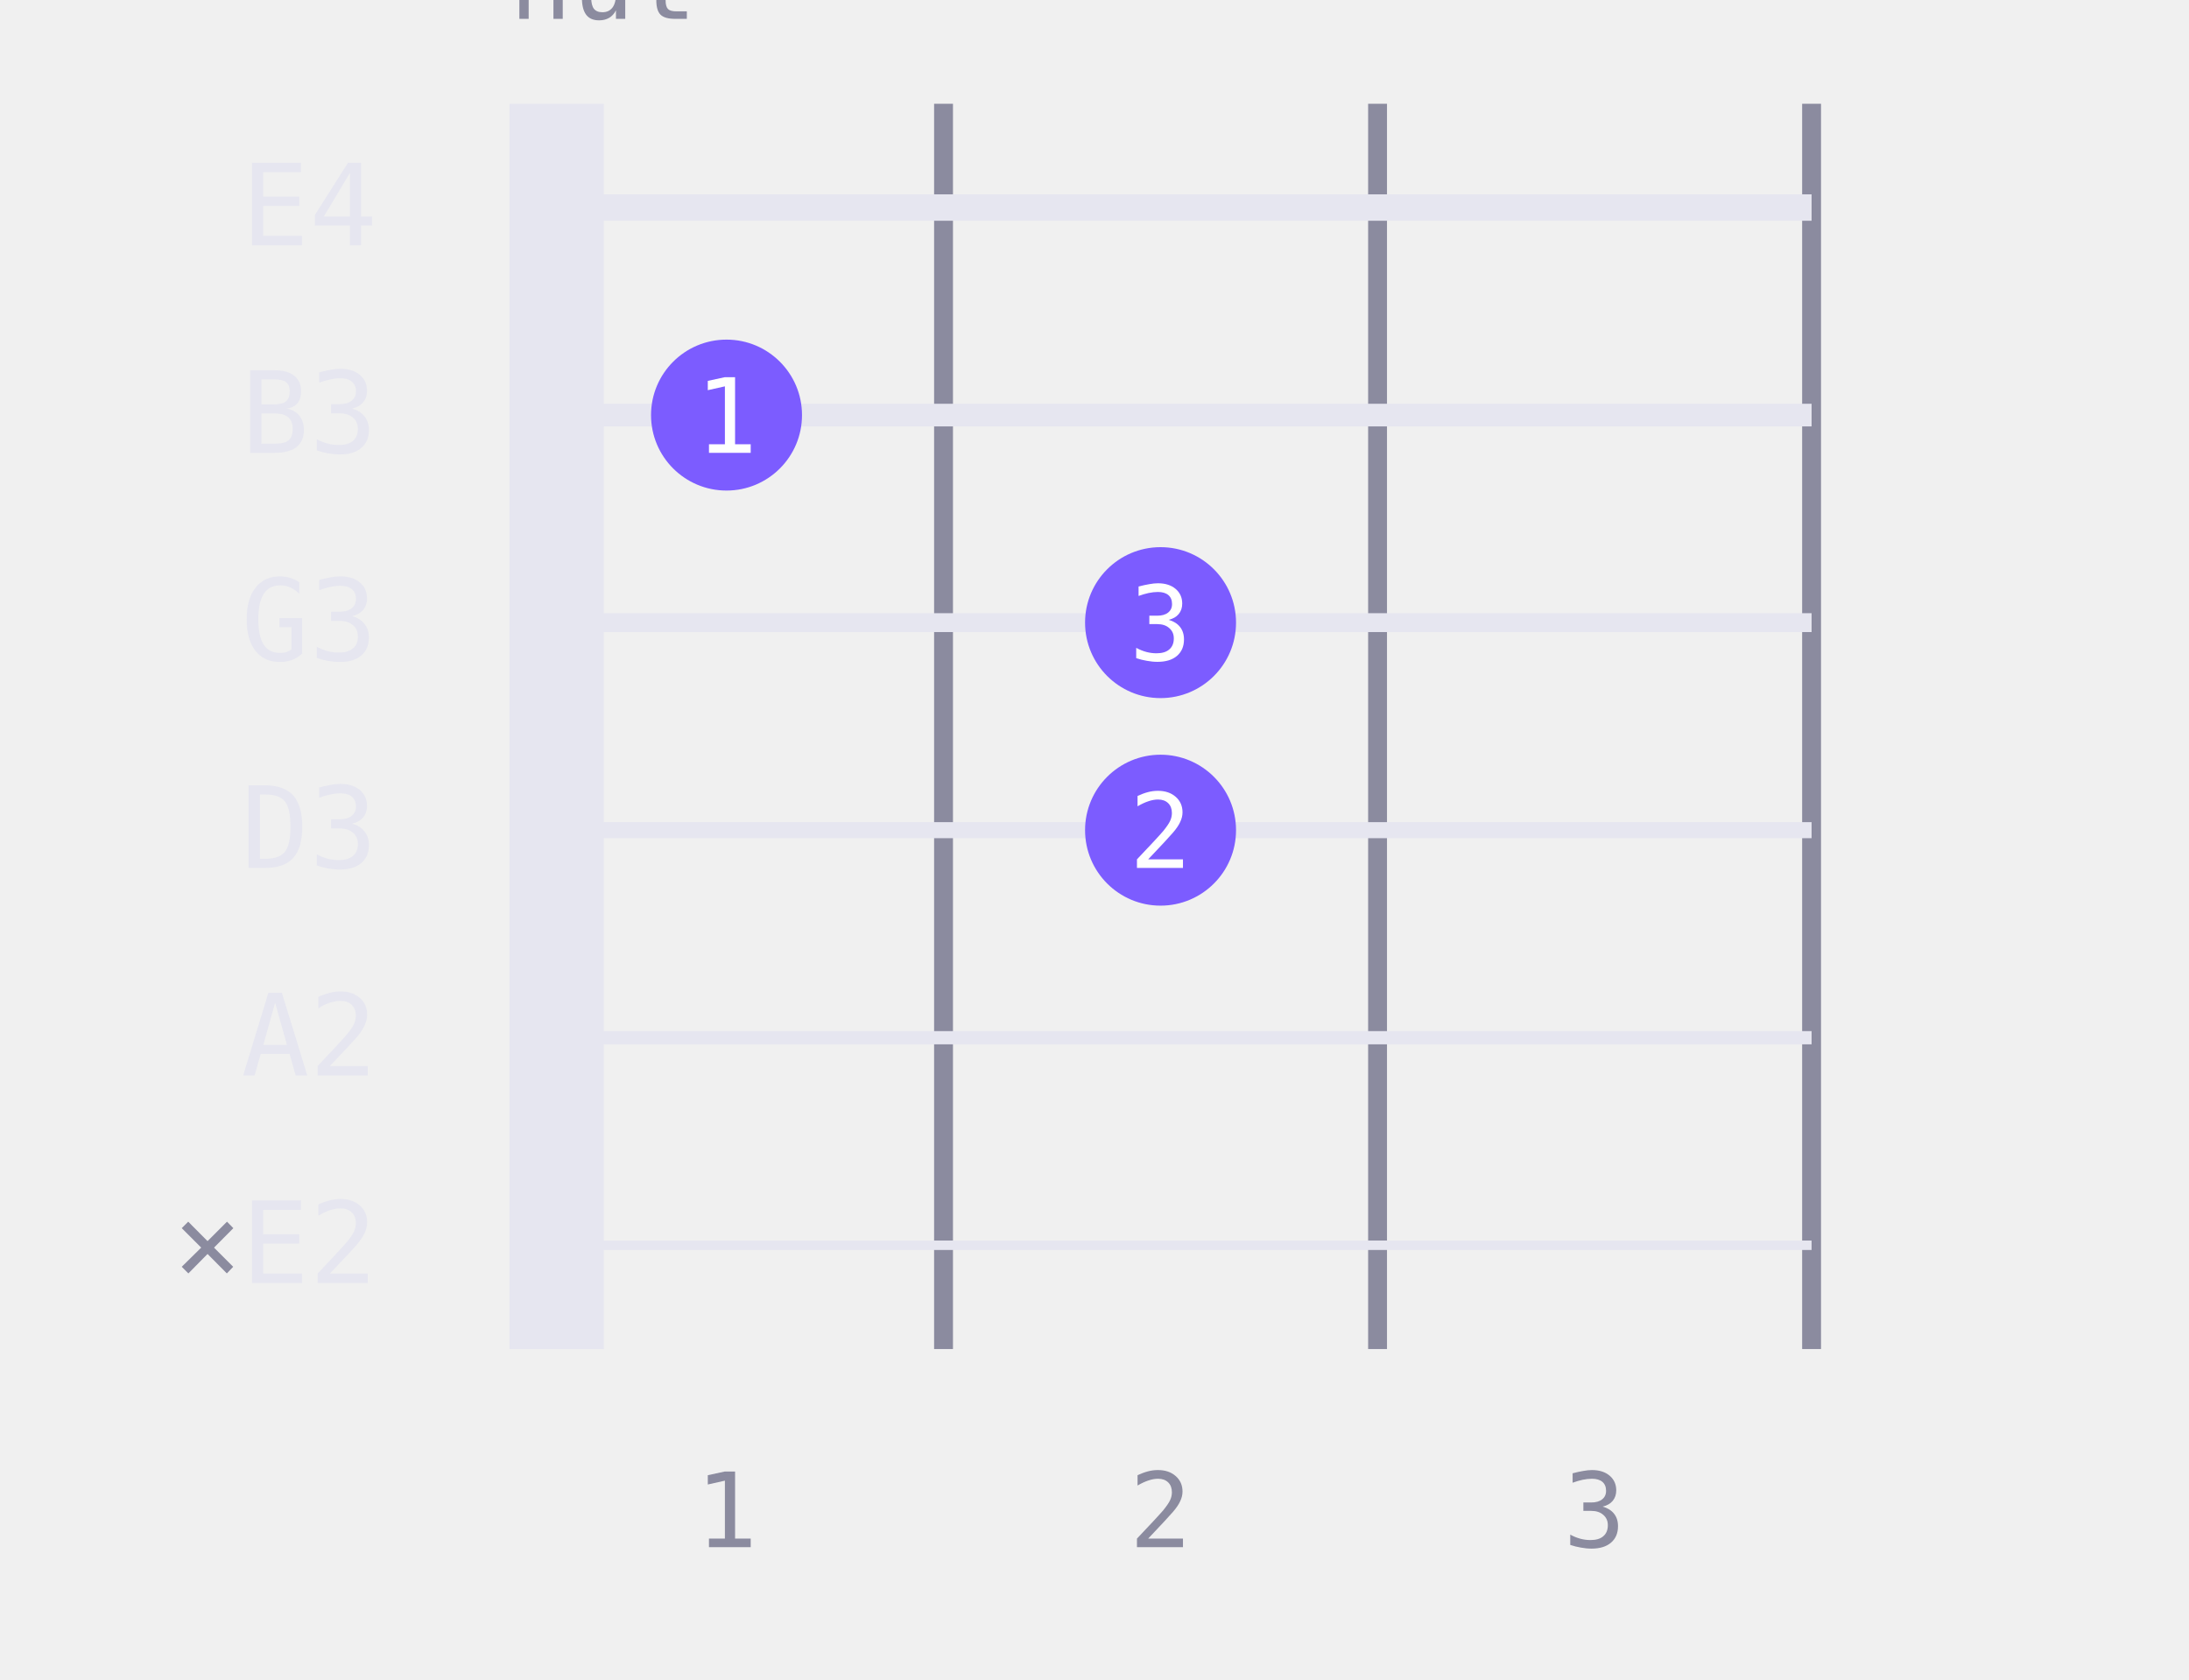
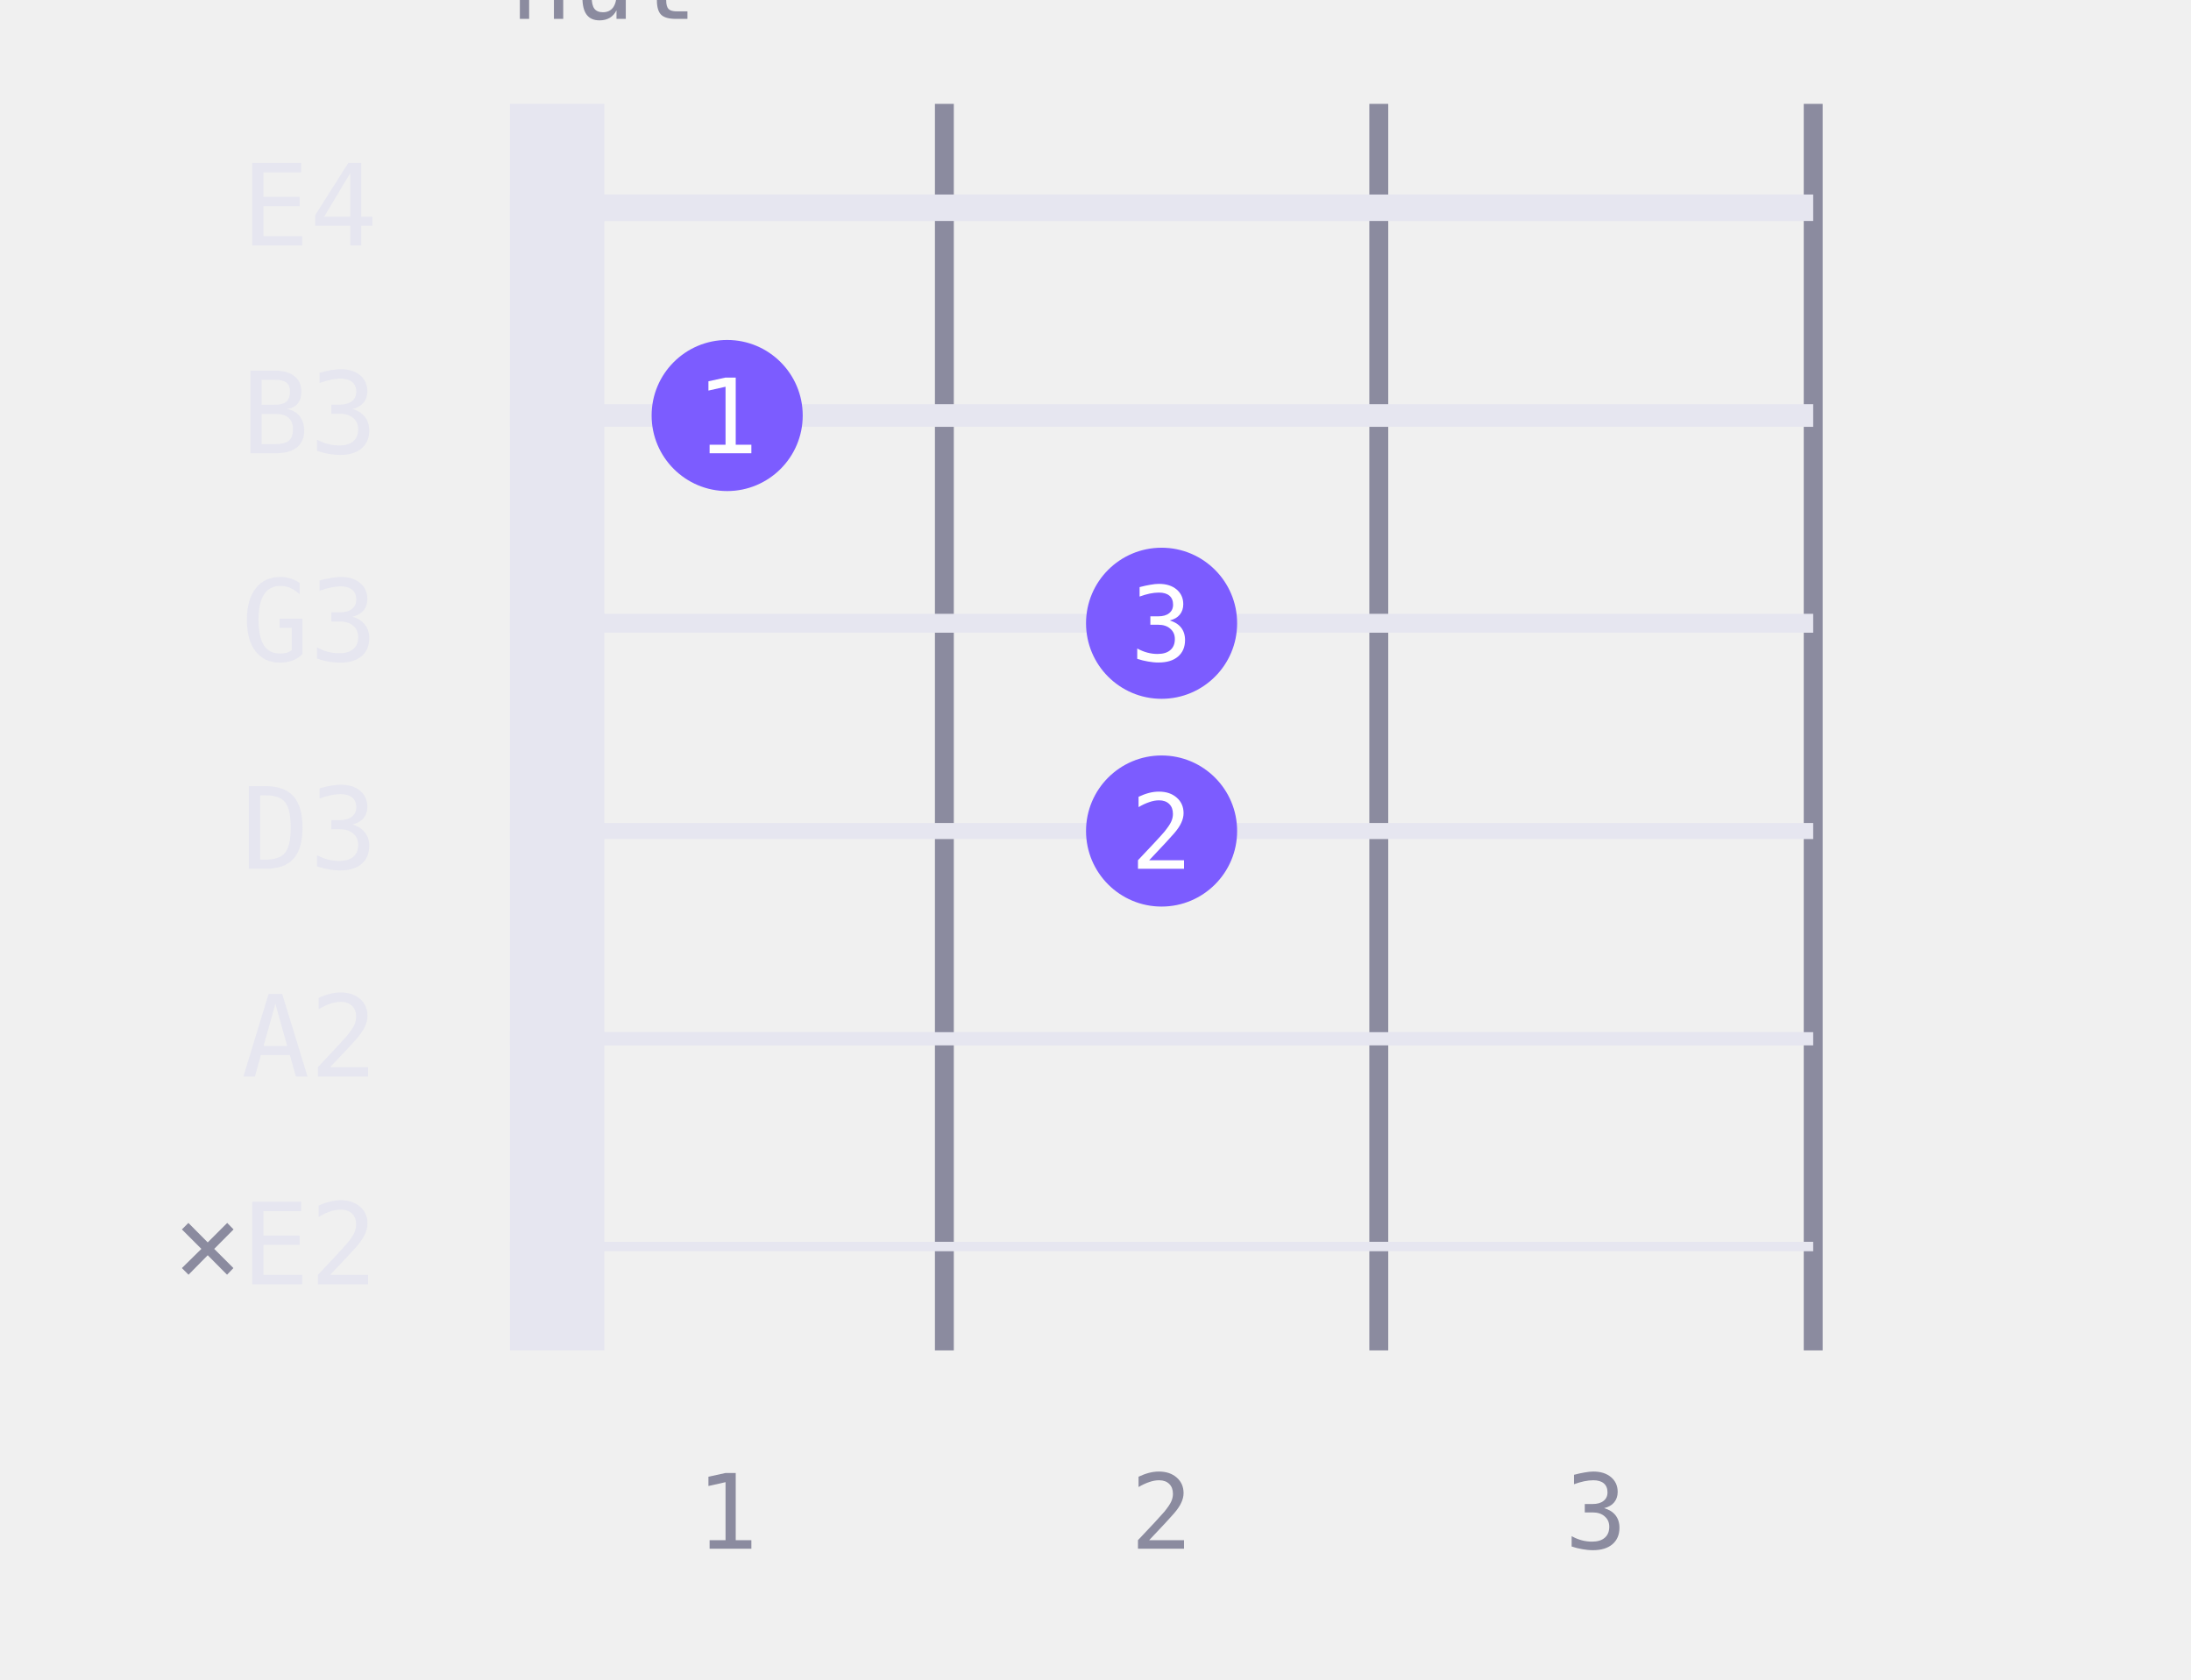
- <svg xmlns="http://www.w3.org/2000/svg" viewBox="0 0 232 178" role="img" aria-label="A minor: first fret of B, second fret of D and G, strum from the A string down" font-family="ui-monospace, SFMono-Regular, Menlo, monospace">
-   <rect x="54" y="11" width="10" height="132" fill="#e6e6f0" />
-   <line x1="100" y1="11" x2="100" y2="143" stroke="#8b8b9f" stroke-width="2" />
-   <text x="77.0" y="164" font-size="11" fill="#8b8b9f" text-anchor="middle">1</text>
-   <line x1="146" y1="11" x2="146" y2="143" stroke="#8b8b9f" stroke-width="2" />
-   <text x="123.0" y="164" font-size="11" fill="#8b8b9f" text-anchor="middle">2</text>
-   <line x1="192" y1="11" x2="192" y2="143" stroke="#8b8b9f" stroke-width="2" />
-   <text x="169.0" y="164" font-size="11" fill="#8b8b9f" text-anchor="middle">3</text>
-   <line x1="54" y1="22" x2="192" y2="22" stroke="#e6e6f0" stroke-width="2.8" />
-   <text x="40" y="26" font-size="12" fill="#e6e6f0" text-anchor="end">E4</text>
-   <line x1="54" y1="44" x2="192" y2="44" stroke="#e6e6f0" stroke-width="2.4" />
-   <text x="40" y="48" font-size="12" fill="#e6e6f0" text-anchor="end">B3</text>
-   <line x1="54" y1="66" x2="192" y2="66" stroke="#e6e6f0" stroke-width="2.0" />
-   <text x="40" y="70" font-size="12" fill="#e6e6f0" text-anchor="end">G3</text>
-   <line x1="54" y1="88" x2="192" y2="88" stroke="#e6e6f0" stroke-width="1.7" />
-   <text x="40" y="92" font-size="12" fill="#e6e6f0" text-anchor="end">D3</text>
-   <line x1="54" y1="110" x2="192" y2="110" stroke="#e6e6f0" stroke-width="1.4" />
-   <text x="40" y="114" font-size="12" fill="#e6e6f0" text-anchor="end">A2</text>
-   <line x1="54" y1="132" x2="192" y2="132" stroke="#e6e6f0" stroke-width="1.0" />
-   <text x="40" y="136" font-size="12" fill="#e6e6f0" text-anchor="end">E2</text>
-   <circle cx="77.0" cy="44" r="8" fill="#7c5cff" />
-   <text x="77.0" y="48" font-size="11" fill="#fff" text-anchor="middle">1</text>
-   <circle cx="123.0" cy="88" r="8" fill="#7c5cff" />
-   <text x="123.0" y="92" font-size="11" fill="#fff" text-anchor="middle">2</text>
-   <circle cx="123.0" cy="66" r="8" fill="#7c5cff" />
-   <text x="123.0" y="70" font-size="11" fill="#fff" text-anchor="middle">3</text>
-   <text x="22" y="136" font-size="12" fill="#8b8b9f" text-anchor="middle">×</text>
-   <text x="54" y="2" font-size="11" fill="#8b8b9f">nut</text>
+ <svg xmlns="http://www.w3.org/2000/svg" viewBox="0 0 420 322" role="img" aria-label="A minor: first fret of B, second fret of D and G, strum from the A string down" font-family="ui-monospace, SFMono-Regular, Menlo, monospace">
+   <g transform="scale(1.8103)">
+     <rect x="54" y="11" width="10" height="132" fill="#e6e6f0" />
+     <line x1="100" y1="11" x2="100" y2="143" stroke="#8b8b9f" stroke-width="2" />
+     <text x="77.0" y="164" font-size="11" fill="#8b8b9f" text-anchor="middle">1</text>
+     <line x1="146" y1="11" x2="146" y2="143" stroke="#8b8b9f" stroke-width="2" />
+     <text x="123.0" y="164" font-size="11" fill="#8b8b9f" text-anchor="middle">2</text>
+     <line x1="192" y1="11" x2="192" y2="143" stroke="#8b8b9f" stroke-width="2" />
+     <text x="169.0" y="164" font-size="11" fill="#8b8b9f" text-anchor="middle">3</text>
+     <line x1="54" y1="22" x2="192" y2="22" stroke="#e6e6f0" stroke-width="2.8" />
+     <text x="40" y="26" font-size="12" fill="#e6e6f0" text-anchor="end">E4</text>
+     <line x1="54" y1="44" x2="192" y2="44" stroke="#e6e6f0" stroke-width="2.4" />
+     <text x="40" y="48" font-size="12" fill="#e6e6f0" text-anchor="end">B3</text>
+     <line x1="54" y1="66" x2="192" y2="66" stroke="#e6e6f0" stroke-width="2.0" />
+     <text x="40" y="70" font-size="12" fill="#e6e6f0" text-anchor="end">G3</text>
+     <line x1="54" y1="88" x2="192" y2="88" stroke="#e6e6f0" stroke-width="1.7" />
+     <text x="40" y="92" font-size="12" fill="#e6e6f0" text-anchor="end">D3</text>
+     <line x1="54" y1="110" x2="192" y2="110" stroke="#e6e6f0" stroke-width="1.4" />
+     <text x="40" y="114" font-size="12" fill="#e6e6f0" text-anchor="end">A2</text>
+     <line x1="54" y1="132" x2="192" y2="132" stroke="#e6e6f0" stroke-width="1.0" />
+     <text x="40" y="136" font-size="12" fill="#e6e6f0" text-anchor="end">E2</text>
+     <circle cx="77.0" cy="44" r="8" fill="#7c5cff" />
+     <text x="77.0" y="48" font-size="11" fill="#fff" text-anchor="middle">1</text>
+     <circle cx="123.0" cy="88" r="8" fill="#7c5cff" />
+     <text x="123.0" y="92" font-size="11" fill="#fff" text-anchor="middle">2</text>
+     <circle cx="123.0" cy="66" r="8" fill="#7c5cff" />
+     <text x="123.0" y="70" font-size="11" fill="#fff" text-anchor="middle">3</text>
+     <text x="22" y="136" font-size="12" fill="#8b8b9f" text-anchor="middle">×</text>
+     <text x="54" y="2" font-size="11" fill="#8b8b9f">nut</text>
+   </g>
</svg>
